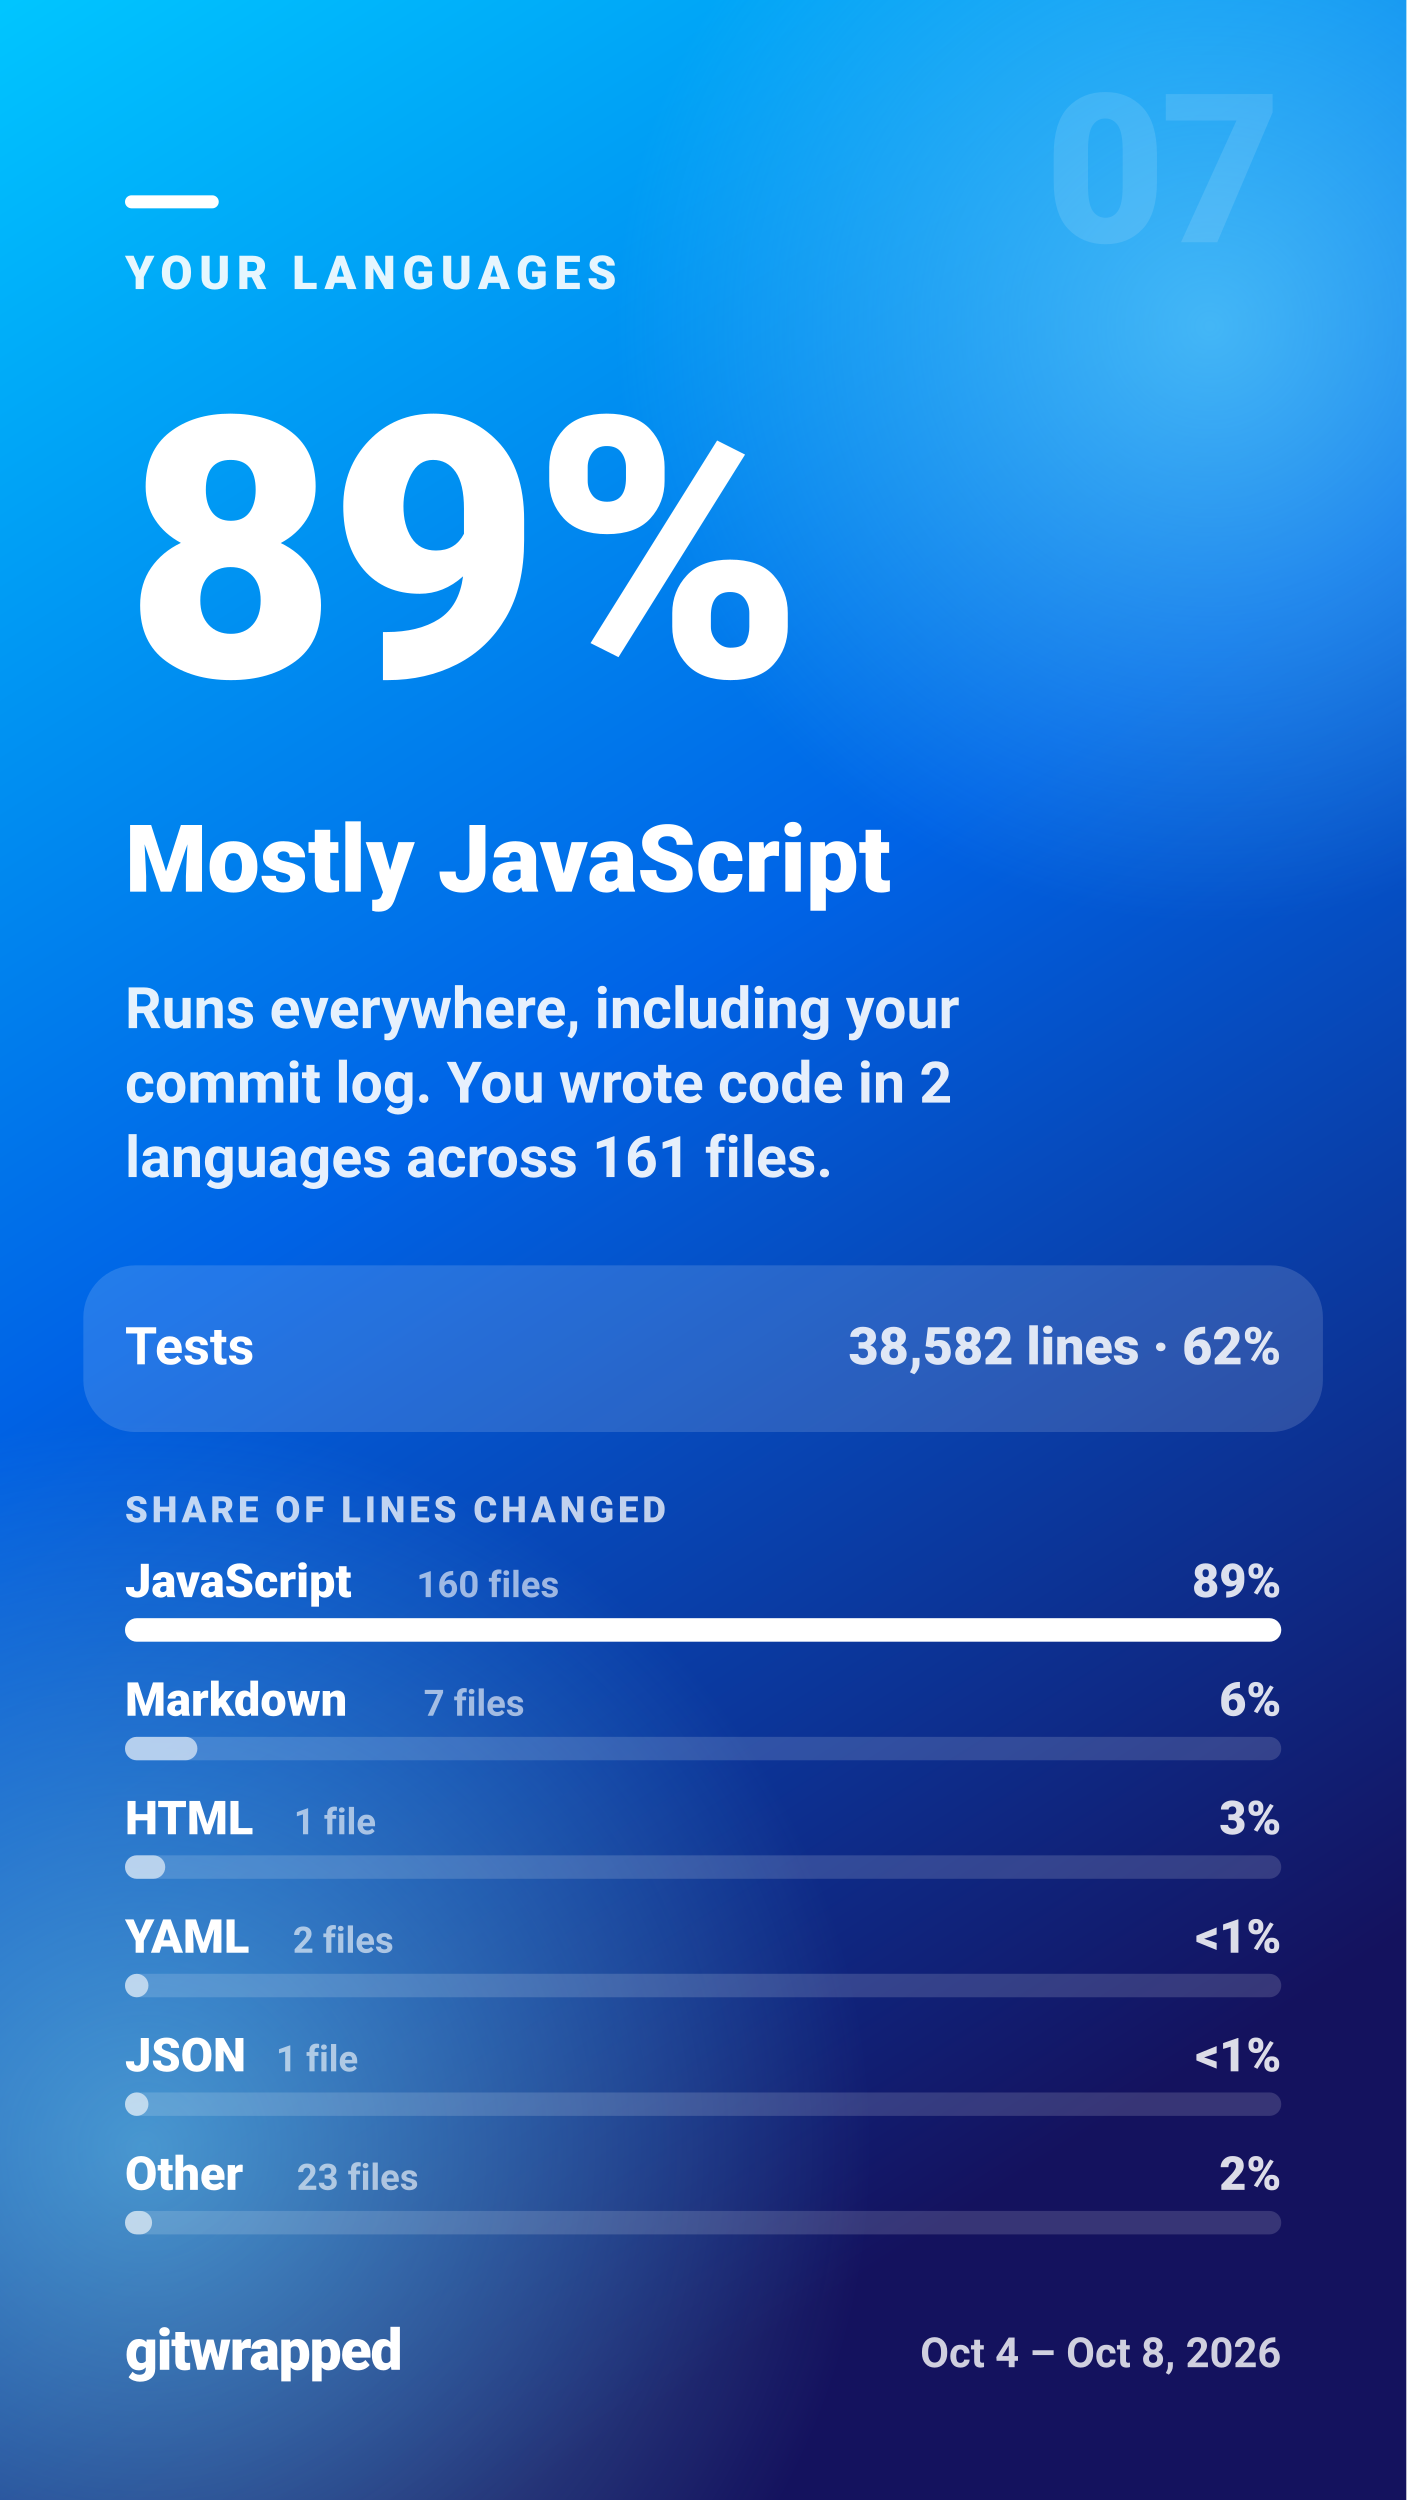
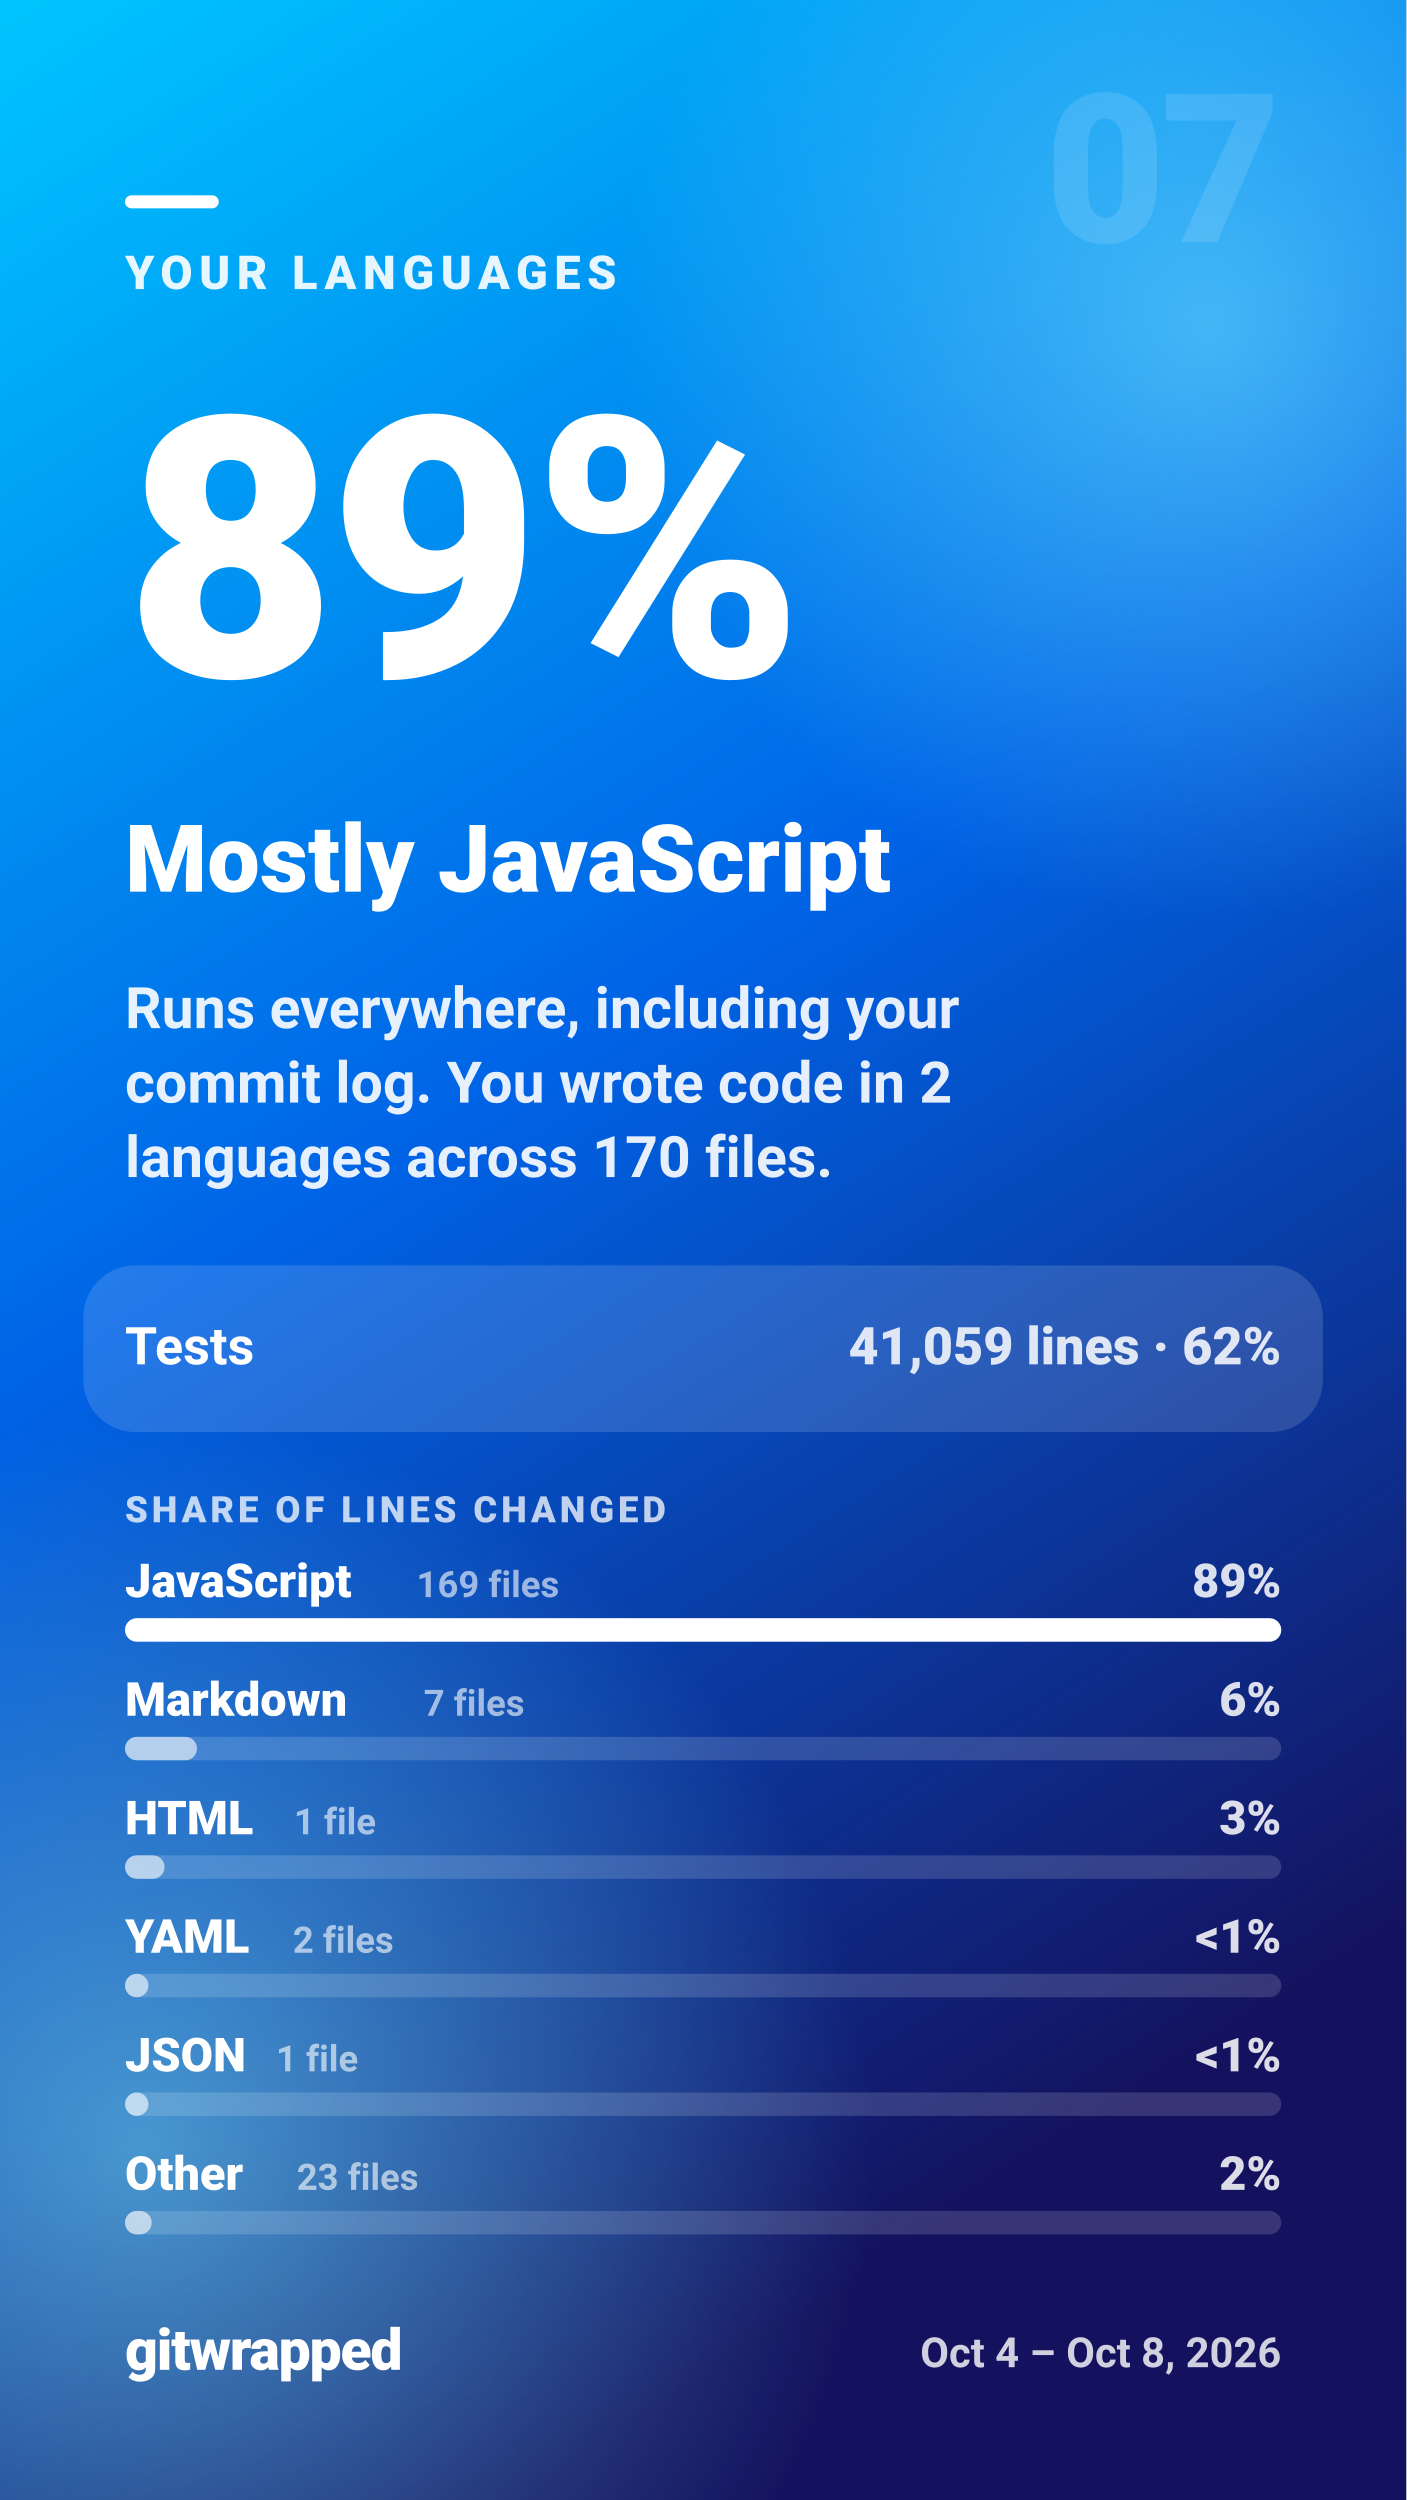
<svg xmlns="http://www.w3.org/2000/svg" width="1080" height="1920" viewBox="0 0 1080 1920" role="img" aria-label="YOUR LANGUAGES — 89% — Mostly JavaScript">
  <defs>
    <linearGradient id="gw-languages-bg" x1="0" y1="0" x2="0.35" y2="1">
      <stop offset="0.00" stop-color="#00c6ff" />
      <stop offset="0.50" stop-color="#0063e6" />
      <stop offset="1.00" stop-color="#14125e" />
    </linearGradient>
    <radialGradient id="gw-languages-glow">
      <stop offset="0" stop-color="#7ae8ff" stop-opacity="0.55" />
      <stop offset="1" stop-color="#7ae8ff" stop-opacity="0" />
    </radialGradient>
  </defs>
  <rect width="1080" height="1920" fill="url(#gw-languages-bg)" />
  <circle cx="930" cy="250" r="460" fill="url(#gw-languages-glow)" />
  <circle cx="110" cy="1650" r="560" fill="url(#gw-languages-glow)" />
  <g fill="#ffffff" font-family="system-ui, -apple-system, 'Segoe UI', Roboto, Helvetica, Arial, sans-serif">
    <text x="984" y="186" font-size="160" font-weight="900" fill-opacity="0.12" text-anchor="end" letter-spacing="-4">07</text>
    <rect x="96" y="150" width="72" height="10" rx="5" fill="#ffffff" />
    <text x="96" y="222" font-size="36" font-weight="800" fill-opacity="0.9" letter-spacing="5">YOUR LANGUAGES</text>
    <text x="96" y="519.6" font-size="280" font-weight="900" letter-spacing="-5.6">89%</text>
    <text x="96" y="684.8" font-size="72" font-weight="800">Mostly JavaScript</text>
    <text x="96" y="789.6" font-size="44" font-weight="600" fill-opacity="0.9">Runs everywhere, including your</text>
    <text x="96" y="846.8" font-size="44" font-weight="600" fill-opacity="0.9">commit log. You wrote code in 2</text>
-     <text x="96" y="904" font-size="44" font-weight="600" fill-opacity="0.9">languages across 161 files.</text>
+     <text x="96" y="904" font-size="44" font-weight="600" fill-opacity="0.9">languages across 170 files.</text>
    <rect x="64" y="971.8" width="952" height="128" rx="40" fill="#ffffff" fill-opacity="0.14" />
    <text x="96" y="1047.8" font-size="40" font-weight="700">Tests</text>
-     <text x="984" y="1047.8" font-size="40" font-weight="800" fill-opacity="0.85" text-anchor="end">38,582 lines · 62%</text>
+     <text x="984" y="1047.8" font-size="40" font-weight="800" fill-opacity="0.85" text-anchor="end">41,059 lines · 62%</text>
    <text x="96" y="1169.1" font-size="28" font-weight="800" fill-opacity="0.75" letter-spacing="3">SHARE OF LINES CHANGED</text>
    <g>
      <text x="96" y="1226.6" font-size="36" font-weight="800">JavaScript</text>
-       <text x="319.9" y="1226.6" font-size="28" font-weight="600" fill-opacity="0.6">160 files</text>
+       <text x="319.9" y="1226.6" font-size="28" font-weight="600" fill-opacity="0.6">169 files</text>
      <text x="984" y="1226.6" font-size="36" font-weight="800" fill-opacity="0.85" text-anchor="end">89%</text>
      <rect x="96" y="1242.8" width="888" height="18" rx="9" fill-opacity="0.15" />
      <rect x="96" y="1242.8" width="888" height="18" rx="9" />
    </g>
    <g>
      <text x="96" y="1317.7" font-size="36" font-weight="800">Markdown</text>
      <text x="325.4" y="1317.7" font-size="28" font-weight="600" fill-opacity="0.6">7 files</text>
      <text x="984" y="1317.7" font-size="36" font-weight="800" fill-opacity="0.85" text-anchor="end">6%</text>
      <rect x="96" y="1333.9" width="888" height="18" rx="9" fill-opacity="0.15" />
-       <rect x="96" y="1333.9" width="55.6" height="18" rx="9" fill-opacity="0.6" />
+       <rect x="96" y="1333.9" width="55.3" height="18" rx="9" fill-opacity="0.6" />
    </g>
    <g>
      <text x="96" y="1408.7" font-size="36" font-weight="800">HTML</text>
      <text x="225.7" y="1408.7" font-size="28" font-weight="600" fill-opacity="0.6">1 file</text>
      <text x="984" y="1408.7" font-size="36" font-weight="800" fill-opacity="0.85" text-anchor="end">3%</text>
      <rect x="96" y="1424.9" width="888" height="18" rx="9" fill-opacity="0.15" />
-       <rect x="96" y="1424.9" width="30.9" height="18" rx="9" fill-opacity="0.6" />
+       <rect x="96" y="1424.9" width="30.4" height="18" rx="9" fill-opacity="0.6" />
    </g>
    <g>
      <text x="96" y="1499.7" font-size="36" font-weight="800">YAML</text>
      <text x="224.9" y="1499.7" font-size="28" font-weight="600" fill-opacity="0.6">2 files</text>
      <text x="984" y="1499.7" font-size="36" font-weight="800" fill-opacity="0.85" text-anchor="end">&lt;1%</text>
      <rect x="96" y="1515.9" width="888" height="18" rx="9" fill-opacity="0.15" />
      <rect x="96" y="1515.9" width="18" height="18" rx="9" fill-opacity="0.6" />
    </g>
    <g>
      <text x="96" y="1590.8" font-size="36" font-weight="800">JSON</text>
      <text x="212" y="1590.8" font-size="28" font-weight="600" fill-opacity="0.6">1 file</text>
      <text x="984" y="1590.8" font-size="36" font-weight="800" fill-opacity="0.85" text-anchor="end">&lt;1%</text>
      <rect x="96" y="1607" width="888" height="18" rx="9" fill-opacity="0.15" />
      <rect x="96" y="1607" width="18" height="18" rx="9" fill-opacity="0.6" />
    </g>
    <g>
      <text x="96" y="1681.8" font-size="36" font-weight="800">Other</text>
      <text x="227.9" y="1681.8" font-size="28" font-weight="600" fill-opacity="0.6">23 files</text>
      <text x="984" y="1681.8" font-size="36" font-weight="800" fill-opacity="0.85" text-anchor="end">2%</text>
      <rect x="96" y="1698" width="888" height="18" rx="9" fill-opacity="0.15" />
-       <rect x="96" y="1698" width="20.8" height="18" rx="9" fill-opacity="0.6" />
+       <rect x="96" y="1698" width="20.5" height="18" rx="9" fill-opacity="0.6" />
    </g>
    <text x="96" y="1820" font-size="44" font-weight="900" letter-spacing="-1">gitwrapped</text>
    <text x="984" y="1818" font-size="32" font-weight="600" fill-opacity="0.8" text-anchor="end">Oct 4 – Oct 8, 2026</text>
  </g>
</svg>
